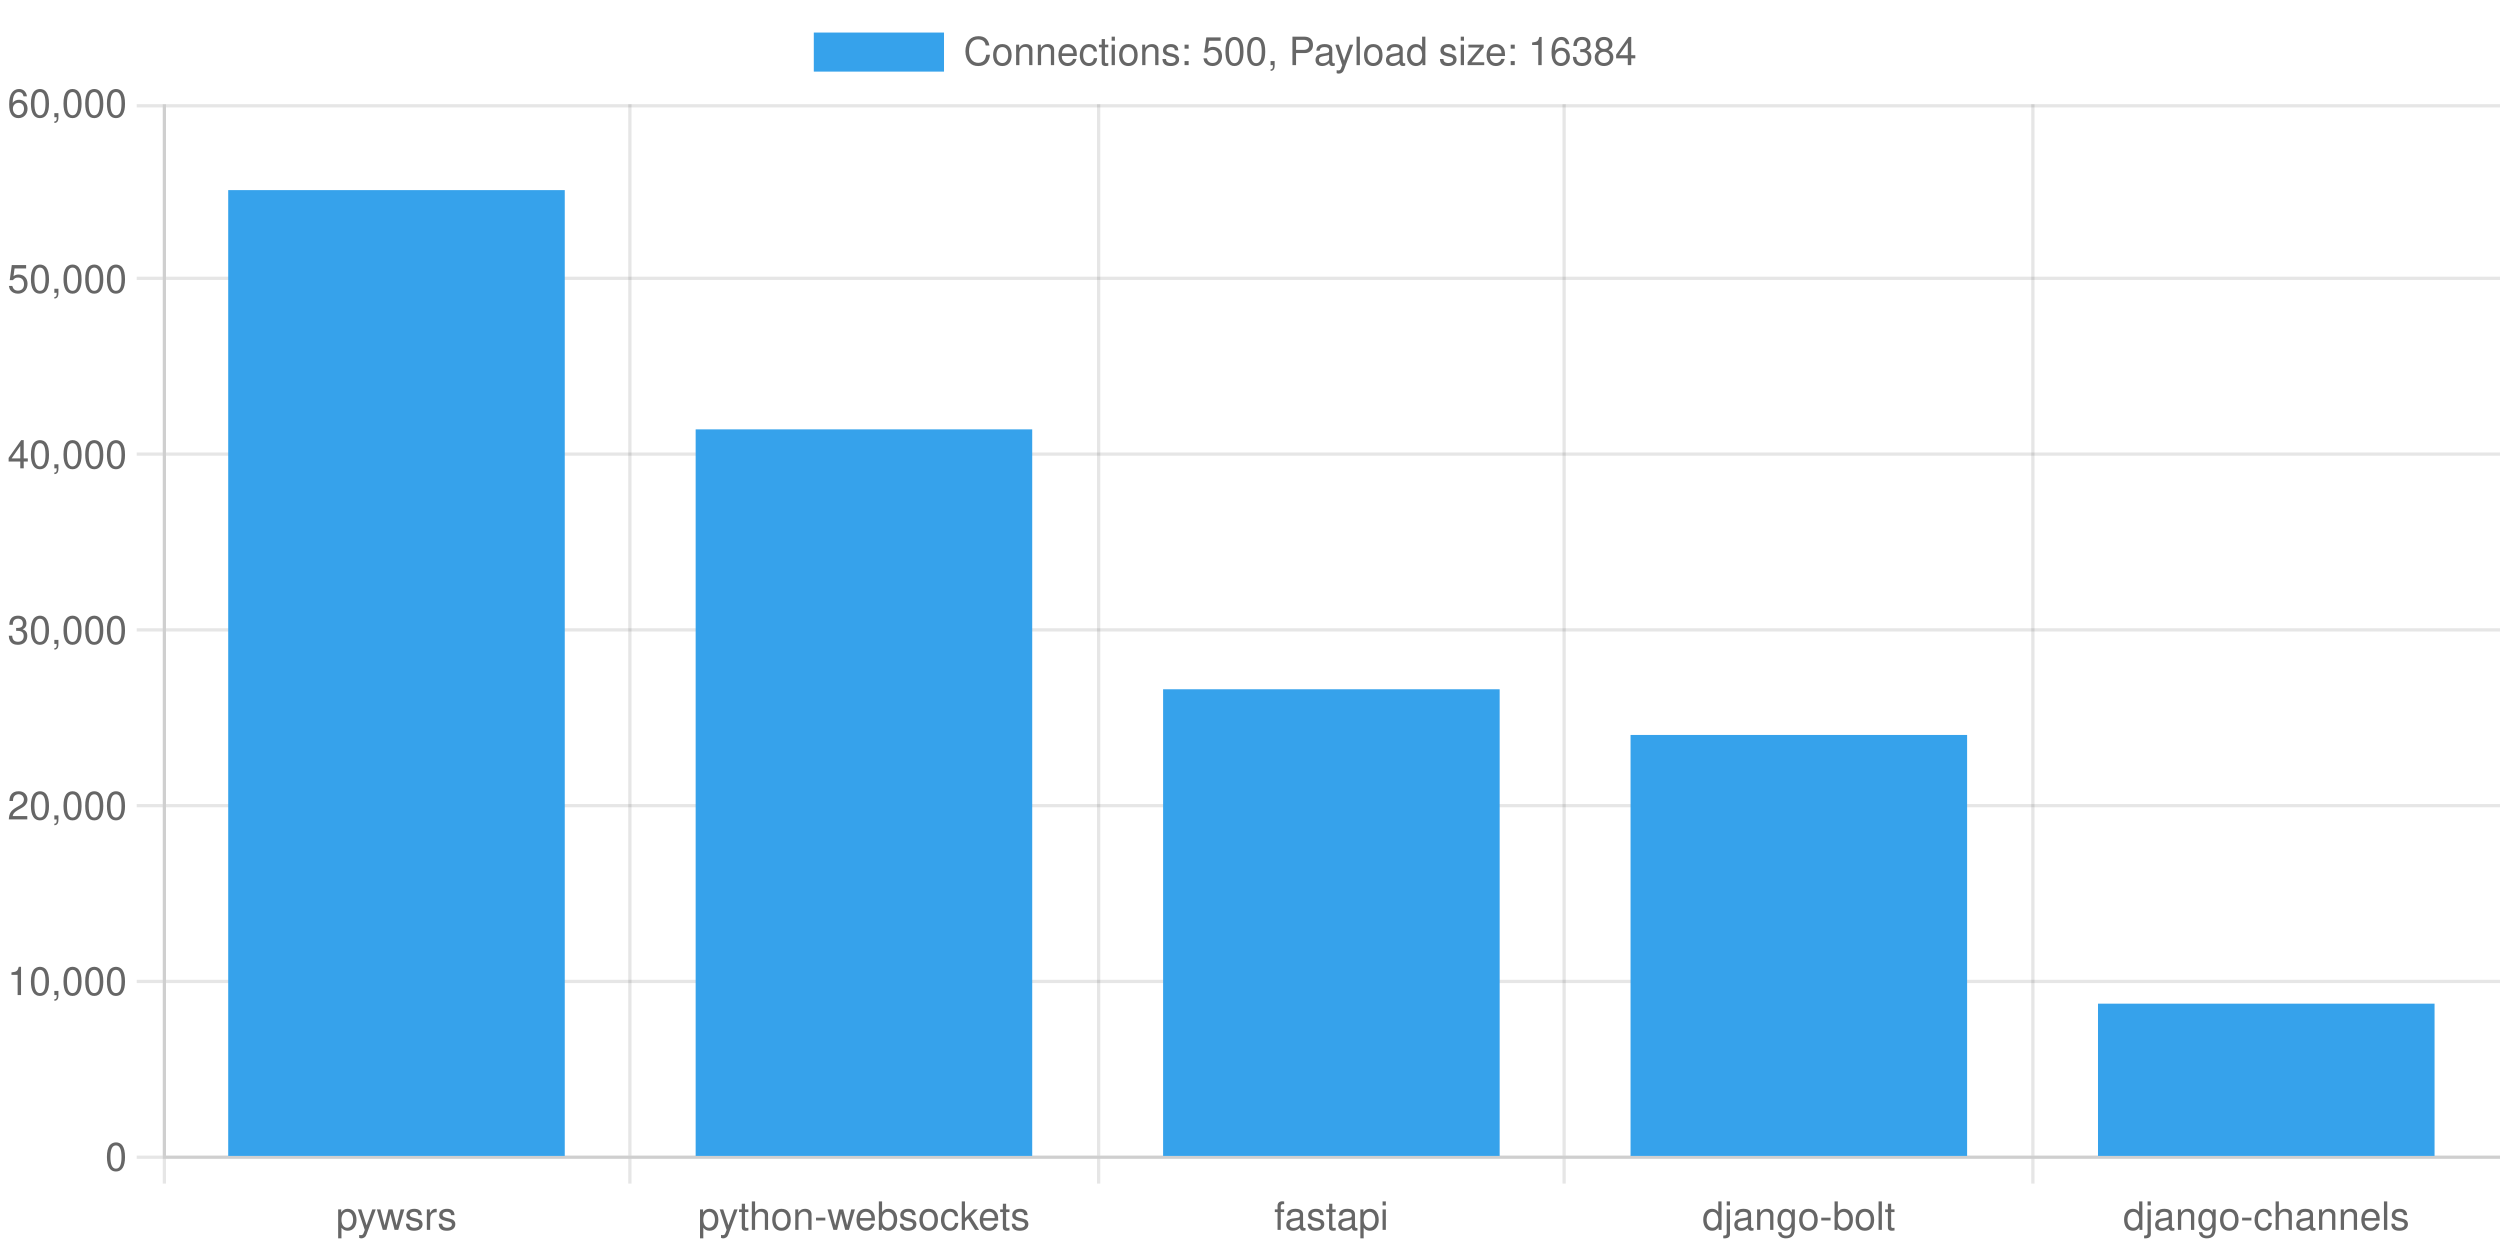
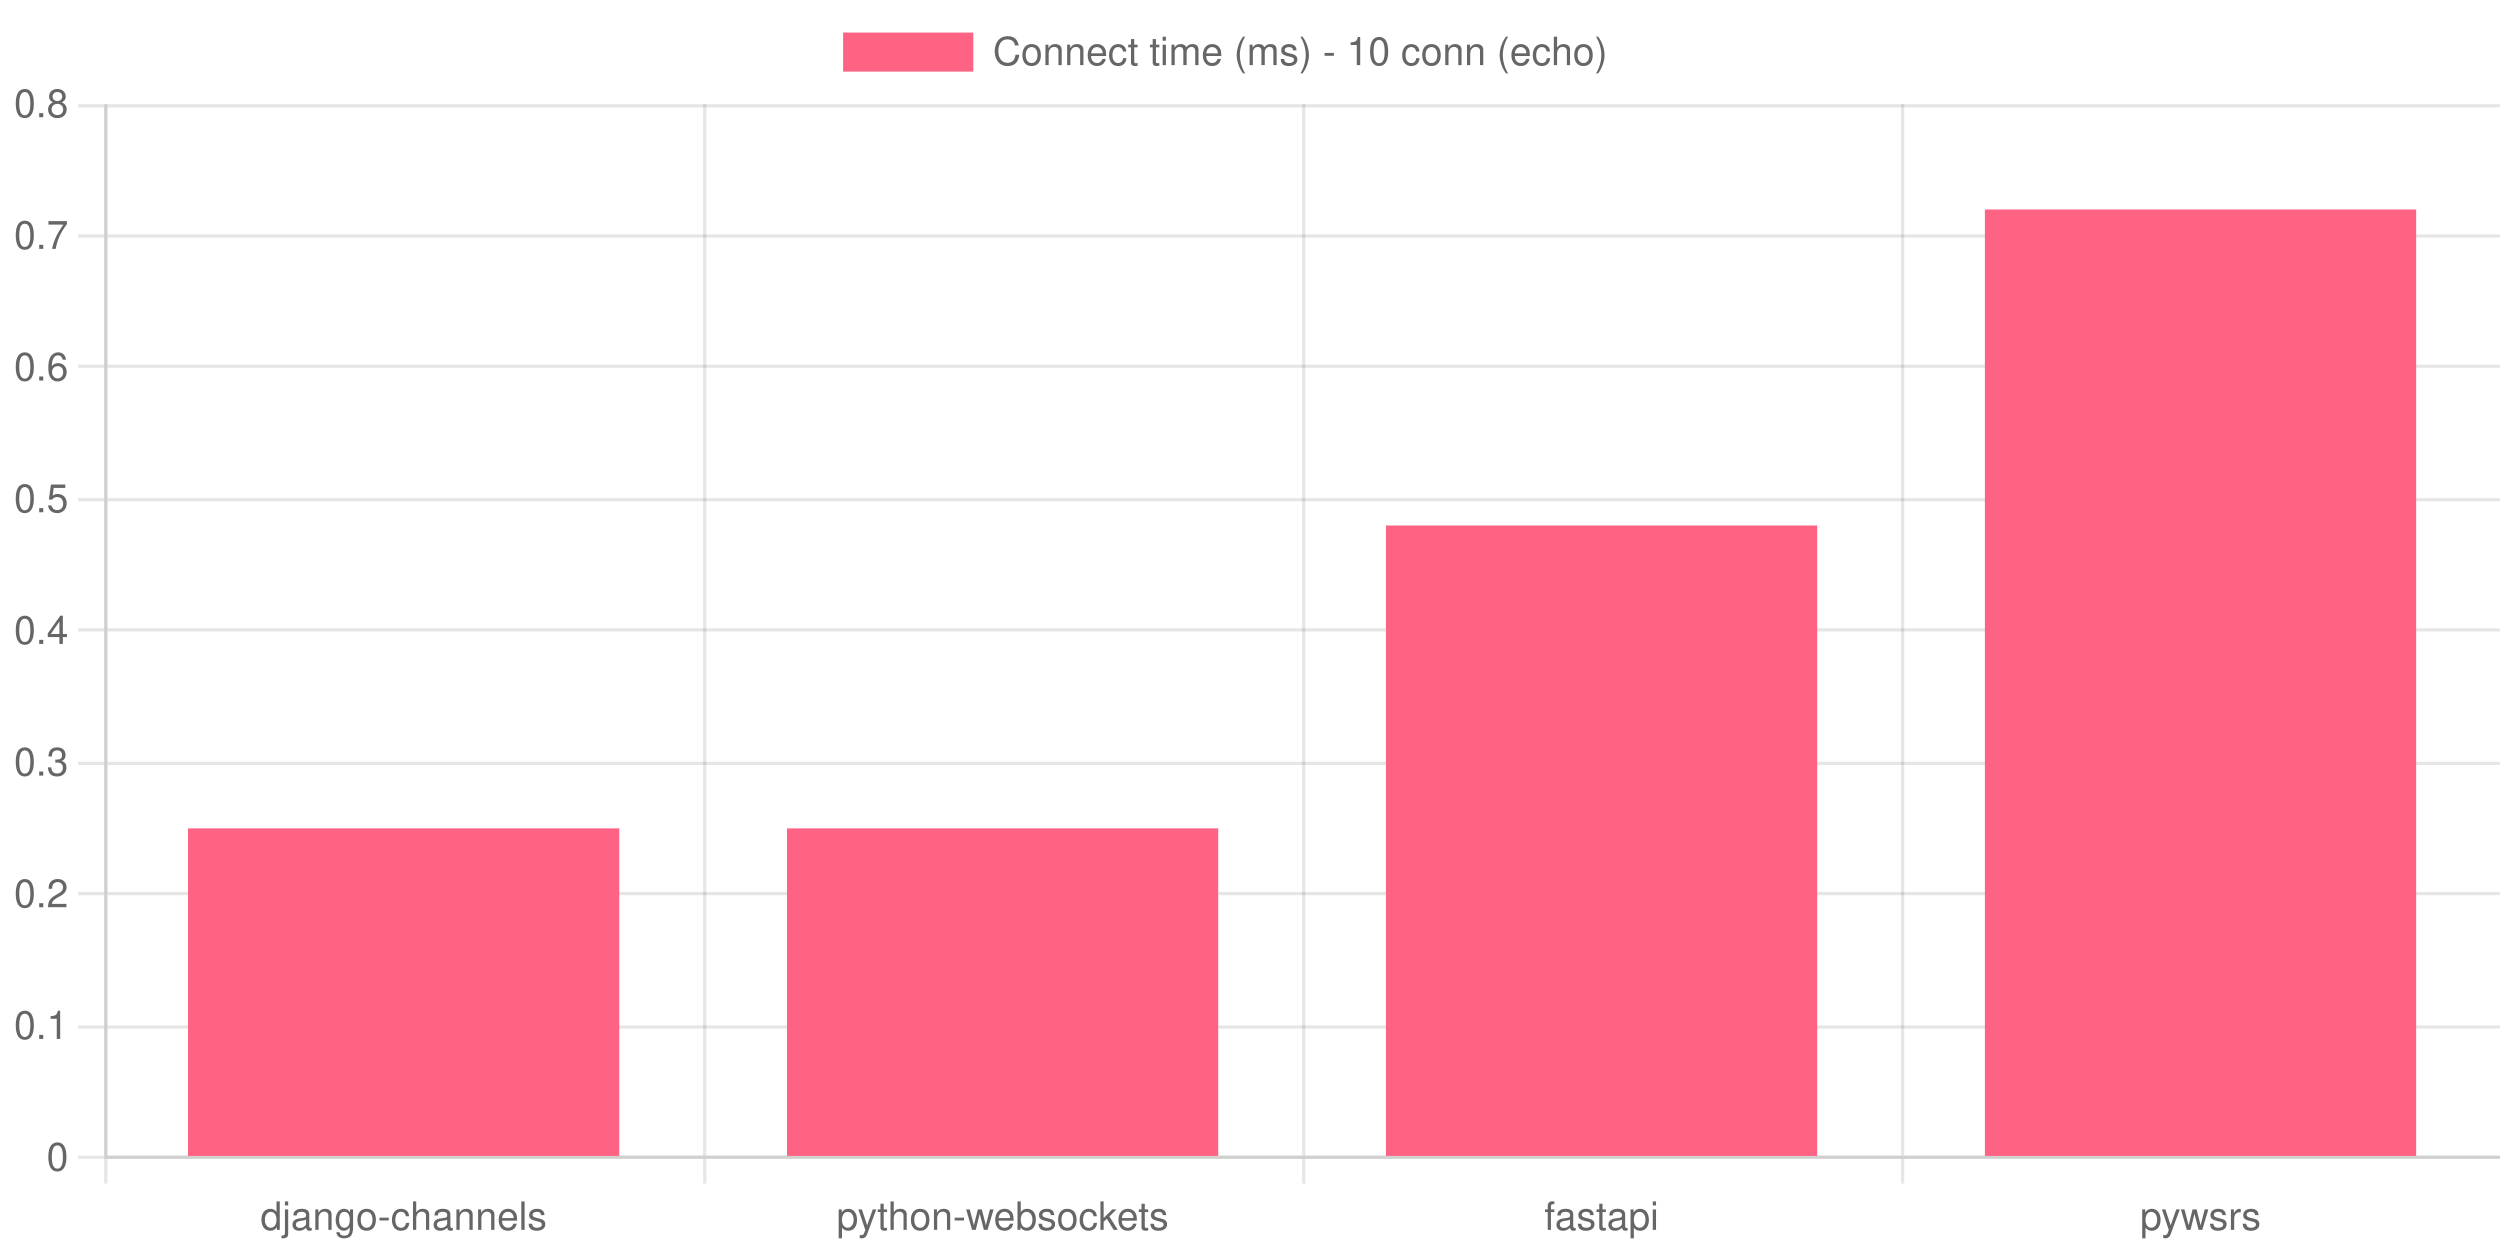
<svg xmlns="http://www.w3.org/2000/svg" version="1.1" width="768px" height="384px" viewBox="0 0 768 384">
  <defs>
    <clipPath id="clip-1" fill-rule="nonzero">
      <path d="M 0,0 L 0,32 768,32 768,0 Z" />
    </clipPath>
    <clipPath id="clip-2" fill-rule="nonzero">
      <path d="M 0,355.6 L 0,384 768,384 768,355.6 Z" />
    </clipPath>
    <clipPath id="clip-3" fill-rule="nonzero">
-       <path d="M 0,0 L 0,384 50,384 50,0 Z" />
+       <path d="M 0,0 L 0,384 32,384 32,0 Z" />
    </clipPath>
    <clipPath id="clip-4" fill-rule="nonzero">
-       <path d="M 50,32 L 50,355.6 768,355.6 768,32 Z" />
+       <path d="M 32,32 L 32,355.6 768,355.6 768,32 Z" />
    </clipPath>
  </defs>
  <g stroke="none" fill="transparent" fill-rule="nonzero" fill-opacity="1">
    <rect x="0" y="0" width="768" height="384" transform="matrix(1 0 0 1 0 0)" />
  </g>
  <g stroke="rgb(0,0,0)" stroke-width="1" stroke-linecap="butt" stroke-linejoin="miter" stroke-miterlimit="4" stroke-opacity="0.1" fill="none">
-     <path d="M 50.5,32 L 50.5,355" />
+     <path d="M 32.5,32 L 32.5,355" />
  </g>
  <g stroke="rgb(0,0,0)" stroke-width="1" stroke-linecap="butt" stroke-linejoin="miter" stroke-miterlimit="4" stroke-opacity="0.1" fill="none">
-     <path d="M 50.5,356 L 50.5,363.6" />
+     <path d="M 32.5,356 L 32.5,363.6" />
  </g>
  <g stroke="rgb(0,0,0)" stroke-width="1" stroke-linecap="butt" stroke-linejoin="miter" stroke-miterlimit="4" stroke-opacity="0.1" fill="none">
-     <path d="M 193.5,32 L 193.5,355" />
+     <path d="M 216.5,32 L 216.5,355" />
  </g>
  <g stroke="rgb(0,0,0)" stroke-width="1" stroke-linecap="butt" stroke-linejoin="miter" stroke-miterlimit="4" stroke-opacity="0.1" fill="none">
-     <path d="M 193.5,356 L 193.5,363.6" />
+     <path d="M 216.5,356 L 216.5,363.6" />
  </g>
  <g stroke="rgb(0,0,0)" stroke-width="1" stroke-linecap="butt" stroke-linejoin="miter" stroke-miterlimit="4" stroke-opacity="0.1" fill="none">
-     <path d="M 337.5,32 L 337.5,355" />
+     <path d="M 400.5,32 L 400.5,355" />
  </g>
  <g stroke="rgb(0,0,0)" stroke-width="1" stroke-linecap="butt" stroke-linejoin="miter" stroke-miterlimit="4" stroke-opacity="0.1" fill="none">
-     <path d="M 337.5,356 L 337.5,363.6" />
+     <path d="M 400.5,356 L 400.5,363.6" />
  </g>
  <g stroke="rgb(0,0,0)" stroke-width="1" stroke-linecap="butt" stroke-linejoin="miter" stroke-miterlimit="4" stroke-opacity="0.1" fill="none">
-     <path d="M 480.5,32 L 480.5,355" />
+     <path d="M 584.5,32 L 584.5,355" />
  </g>
  <g stroke="rgb(0,0,0)" stroke-width="1" stroke-linecap="butt" stroke-linejoin="miter" stroke-miterlimit="4" stroke-opacity="0.1" fill="none">
-     <path d="M 480.5,356 L 480.5,363.6" />
-   </g>
-   <g stroke="rgb(0,0,0)" stroke-width="1" stroke-linecap="butt" stroke-linejoin="miter" stroke-miterlimit="4" stroke-opacity="0.1" fill="none">
-     <path d="M 624.5,32 L 624.5,355" />
-   </g>
-   <g stroke="rgb(0,0,0)" stroke-width="1" stroke-linecap="butt" stroke-linejoin="miter" stroke-miterlimit="4" stroke-opacity="0.1" fill="none">
-     <path d="M 624.5,356 L 624.5,363.6" />
+     <path d="M 584.5,356 L 584.5,363.6" />
  </g>
  <g stroke="rgb(0,0,0)" stroke-width="1" stroke-linecap="butt" stroke-linejoin="miter" stroke-miterlimit="4" stroke-opacity="0.1" fill="none">
    <path d="M 768.5,32 L 768.5,355" />
  </g>
  <g stroke="rgb(0,0,0)" stroke-width="1" stroke-linecap="butt" stroke-linejoin="miter" stroke-miterlimit="4" stroke-opacity="0.1" fill="none">
    <path d="M 768.5,356 L 768.5,363.6" />
  </g>
  <g stroke="rgb(0,0,0)" stroke-width="1" stroke-linecap="butt" stroke-linejoin="miter" stroke-miterlimit="4" stroke-opacity="0.1" fill="none">
-     <path d="M 51,355.5 L 768,355.5" />
+     <path d="M 33,355.5 L 768,355.5" />
  </g>
  <g stroke="rgb(0,0,0)" stroke-width="1" stroke-linecap="butt" stroke-linejoin="miter" stroke-miterlimit="4" stroke-opacity="0.1" fill="none">
-     <path d="M 42,355.5 L 50,355.5" />
+     <path d="M 24,355.5 L 32,355.5" />
  </g>
  <g stroke="rgb(0,0,0)" stroke-width="1" stroke-linecap="butt" stroke-linejoin="miter" stroke-miterlimit="4" stroke-opacity="0.1" fill="none">
-     <path d="M 51,301.5 L 768,301.5" />
+     <path d="M 33,315.5 L 768,315.5" />
  </g>
  <g stroke="rgb(0,0,0)" stroke-width="1" stroke-linecap="butt" stroke-linejoin="miter" stroke-miterlimit="4" stroke-opacity="0.1" fill="none">
-     <path d="M 42,301.5 L 50,301.5" />
+     <path d="M 24,315.5 L 32,315.5" />
  </g>
  <g stroke="rgb(0,0,0)" stroke-width="1" stroke-linecap="butt" stroke-linejoin="miter" stroke-miterlimit="4" stroke-opacity="0.1" fill="none">
-     <path d="M 51,247.5 L 768,247.5" />
+     <path d="M 33,274.5 L 768,274.5" />
  </g>
  <g stroke="rgb(0,0,0)" stroke-width="1" stroke-linecap="butt" stroke-linejoin="miter" stroke-miterlimit="4" stroke-opacity="0.1" fill="none">
-     <path d="M 42,247.5 L 50,247.5" />
+     <path d="M 24,274.5 L 32,274.5" />
  </g>
  <g stroke="rgb(0,0,0)" stroke-width="1" stroke-linecap="butt" stroke-linejoin="miter" stroke-miterlimit="4" stroke-opacity="0.1" fill="none">
-     <path d="M 51,193.5 L 768,193.5" />
+     <path d="M 33,234.5 L 768,234.5" />
  </g>
  <g stroke="rgb(0,0,0)" stroke-width="1" stroke-linecap="butt" stroke-linejoin="miter" stroke-miterlimit="4" stroke-opacity="0.1" fill="none">
-     <path d="M 42,193.5 L 50,193.5" />
+     <path d="M 24,234.5 L 32,234.5" />
  </g>
  <g stroke="rgb(0,0,0)" stroke-width="1" stroke-linecap="butt" stroke-linejoin="miter" stroke-miterlimit="4" stroke-opacity="0.1" fill="none">
-     <path d="M 51,139.5 L 768,139.5" />
+     <path d="M 33,193.5 L 768,193.5" />
  </g>
  <g stroke="rgb(0,0,0)" stroke-width="1" stroke-linecap="butt" stroke-linejoin="miter" stroke-miterlimit="4" stroke-opacity="0.1" fill="none">
-     <path d="M 42,139.5 L 50,139.5" />
+     <path d="M 24,193.5 L 32,193.5" />
  </g>
  <g stroke="rgb(0,0,0)" stroke-width="1" stroke-linecap="butt" stroke-linejoin="miter" stroke-miterlimit="4" stroke-opacity="0.1" fill="none">
-     <path d="M 51,85.5 L 768,85.5" />
+     <path d="M 33,153.5 L 768,153.5" />
  </g>
  <g stroke="rgb(0,0,0)" stroke-width="1" stroke-linecap="butt" stroke-linejoin="miter" stroke-miterlimit="4" stroke-opacity="0.1" fill="none">
-     <path d="M 42,85.5 L 50,85.5" />
+     <path d="M 24,153.5 L 32,153.5" />
  </g>
  <g stroke="rgb(0,0,0)" stroke-width="1" stroke-linecap="butt" stroke-linejoin="miter" stroke-miterlimit="4" stroke-opacity="0.1" fill="none">
-     <path d="M 51,32.5 L 768,32.5" />
+     <path d="M 33,112.5 L 768,112.5" />
  </g>
  <g stroke="rgb(0,0,0)" stroke-width="1" stroke-linecap="butt" stroke-linejoin="miter" stroke-miterlimit="4" stroke-opacity="0.1" fill="none">
-     <path d="M 42,32.5 L 50,32.5" />
+     <path d="M 24,112.5 L 32,112.5" />
  </g>
-   <g stroke="none" fill="rgb(54,162,235)" fill-rule="nonzero" fill-opacity="1" clip-path="url(#clip-1)">
-     <path d="M 250,10 L 250,22 290,22 290,10 Z" />
+   <g stroke="rgb(0,0,0)" stroke-width="1" stroke-linecap="butt" stroke-linejoin="miter" stroke-miterlimit="4" stroke-opacity="0.1" fill="none">
+     <path d="M 33,72.5 L 768,72.5" />
+   </g>
+   <g stroke="rgb(0,0,0)" stroke-width="1" stroke-linecap="butt" stroke-linejoin="miter" stroke-miterlimit="4" stroke-opacity="0.1" fill="none">
+     <path d="M 24,72.5 L 32,72.5" />
+   </g>
+   <g stroke="rgb(0,0,0)" stroke-width="1" stroke-linecap="butt" stroke-linejoin="miter" stroke-miterlimit="4" stroke-opacity="0.1" fill="none">
+     <path d="M 33,32.5 L 768,32.5" />
+   </g>
+   <g stroke="rgb(0,0,0)" stroke-width="1" stroke-linecap="butt" stroke-linejoin="miter" stroke-miterlimit="4" stroke-opacity="0.1" fill="none">
+     <path d="M 24,32.5 L 32,32.5" />
+   </g>
+   <g stroke="none" fill="rgb(255,99,132)" fill-rule="nonzero" fill-opacity="1" clip-path="url(#clip-1)">
+     <path d="M 259,10 L 259,22 299,22 299,10 Z" />
  </g>
  <g stroke="none" fill="#666" fill-rule="nonzero" fill-opacity="1" clip-path="url(#clip-1)">
    <text style="font:normal 12px 'Helvetica Neue', 'Helvetica', 'Arial', sans-serif;" text-anchor="start" dominant-baseline="middle" transform="matrix(1 0 0 1 0 0)">
-       <tspan x="296" y="16">Connections: 500, Payload size: 16384</tspan>
+       <tspan x="305" y="16">Connect time (ms) - 10 conn (echo)</tspan>
    </text>
  </g>
  <g stroke="rgb(0,0,0)" stroke-width="1" stroke-linecap="butt" stroke-linejoin="miter" stroke-miterlimit="4" stroke-opacity="0.1" fill="none">
-     <path d="M 50,355.5 L 769,355.5" />
+     <path d="M 32,355.5 L 769,355.5" />
  </g>
  <g stroke="none" fill="#666" fill-rule="nonzero" fill-opacity="1" clip-path="url(#clip-2)">
-     <text style="font:normal 12px 'Helvetica Neue', 'Helvetica', 'Arial', sans-serif;" text-anchor="middle" dominant-baseline="middle" transform="matrix(1 0 0 1 121.8 366.6)">
-       <tspan x="0" y="7.2">pywsrs</tspan>
+     <text style="font:normal 12px 'Helvetica Neue', 'Helvetica', 'Arial', sans-serif;" text-anchor="middle" dominant-baseline="middle" transform="matrix(1 0 0 1 124 366.6)">
+       <tspan x="0" y="7.2">django-channels</tspan>
    </text>
  </g>
  <g stroke="none" fill="#666" fill-rule="nonzero" fill-opacity="1" clip-path="url(#clip-2)">
-     <text style="font:normal 12px 'Helvetica Neue', 'Helvetica', 'Arial', sans-serif;" text-anchor="middle" dominant-baseline="middle" transform="matrix(1 0 0 1 265.4 366.6)">
+     <text style="font:normal 12px 'Helvetica Neue', 'Helvetica', 'Arial', sans-serif;" text-anchor="middle" dominant-baseline="middle" transform="matrix(1 0 0 1 308 366.6)">
      <tspan x="0" y="7.2">python-websockets</tspan>
    </text>
  </g>
  <g stroke="none" fill="#666" fill-rule="nonzero" fill-opacity="1" clip-path="url(#clip-2)">
-     <text style="font:normal 12px 'Helvetica Neue', 'Helvetica', 'Arial', sans-serif;" text-anchor="middle" dominant-baseline="middle" transform="matrix(1 0 0 1 409 366.6)">
+     <text style="font:normal 12px 'Helvetica Neue', 'Helvetica', 'Arial', sans-serif;" text-anchor="middle" dominant-baseline="middle" transform="matrix(1 0 0 1 492 366.6)">
      <tspan x="0" y="7.2">fastapi</tspan>
    </text>
  </g>
  <g stroke="none" fill="#666" fill-rule="nonzero" fill-opacity="1" clip-path="url(#clip-2)">
-     <text style="font:normal 12px 'Helvetica Neue', 'Helvetica', 'Arial', sans-serif;" text-anchor="middle" dominant-baseline="middle" transform="matrix(1 0 0 1 552.6 366.6)">
-       <tspan x="0" y="7.2">django-bolt</tspan>
-     </text>
-   </g>
-   <g stroke="none" fill="#666" fill-rule="nonzero" fill-opacity="1" clip-path="url(#clip-2)">
-     <text style="font:normal 12px 'Helvetica Neue', 'Helvetica', 'Arial', sans-serif;" text-anchor="middle" dominant-baseline="middle" transform="matrix(1 0 0 1 696.2 366.6)">
-       <tspan x="0" y="7.2">django-channels</tspan>
+     <text style="font:normal 12px 'Helvetica Neue', 'Helvetica', 'Arial', sans-serif;" text-anchor="middle" dominant-baseline="middle" transform="matrix(1 0 0 1 676 366.6)">
+       <tspan x="0" y="7.2">pywsrs</tspan>
    </text>
  </g>
  <g stroke="rgb(0,0,0)" stroke-width="1" stroke-linecap="butt" stroke-linejoin="miter" stroke-miterlimit="4" stroke-opacity="0.1" fill="none">
-     <path d="M 50.5,32 L 50.5,356" />
+     <path d="M 32.5,32 L 32.5,356" />
  </g>
  <g stroke="none" fill="#666" fill-rule="nonzero" fill-opacity="1" clip-path="url(#clip-3)">
-     <text style="font:normal 12px 'Helvetica Neue', 'Helvetica', 'Arial', sans-serif;" text-anchor="end" dominant-baseline="middle" transform="matrix(1 0 0 1 39 355.6)">
+     <text style="font:normal 12px 'Helvetica Neue', 'Helvetica', 'Arial', sans-serif;" text-anchor="end" dominant-baseline="middle" transform="matrix(1 0 0 1 21 355.6)">
      <tspan x="0" y="0">0</tspan>
    </text>
  </g>
  <g stroke="none" fill="#666" fill-rule="nonzero" fill-opacity="1" clip-path="url(#clip-3)">
-     <text style="font:normal 12px 'Helvetica Neue', 'Helvetica', 'Arial', sans-serif;" text-anchor="end" dominant-baseline="middle" transform="matrix(1 0 0 1 39 301.6667)">
-       <tspan x="0" y="0">10,000</tspan>
+     <text style="font:normal 12px 'Helvetica Neue', 'Helvetica', 'Arial', sans-serif;" text-anchor="end" dominant-baseline="middle" transform="matrix(1 0 0 1 21 315.15)">
+       <tspan x="0" y="0">0.1</tspan>
    </text>
  </g>
  <g stroke="none" fill="#666" fill-rule="nonzero" fill-opacity="1" clip-path="url(#clip-3)">
-     <text style="font:normal 12px 'Helvetica Neue', 'Helvetica', 'Arial', sans-serif;" text-anchor="end" dominant-baseline="middle" transform="matrix(1 0 0 1 39 247.7333)">
-       <tspan x="0" y="0">20,000</tspan>
+     <text style="font:normal 12px 'Helvetica Neue', 'Helvetica', 'Arial', sans-serif;" text-anchor="end" dominant-baseline="middle" transform="matrix(1 0 0 1 21 274.7)">
+       <tspan x="0" y="0">0.2</tspan>
    </text>
  </g>
  <g stroke="none" fill="#666" fill-rule="nonzero" fill-opacity="1" clip-path="url(#clip-3)">
-     <text style="font:normal 12px 'Helvetica Neue', 'Helvetica', 'Arial', sans-serif;" text-anchor="end" dominant-baseline="middle" transform="matrix(1 0 0 1 39 193.8)">
-       <tspan x="0" y="0">30,000</tspan>
+     <text style="font:normal 12px 'Helvetica Neue', 'Helvetica', 'Arial', sans-serif;" text-anchor="end" dominant-baseline="middle" transform="matrix(1 0 0 1 21 234.25)">
+       <tspan x="0" y="0">0.3</tspan>
    </text>
  </g>
  <g stroke="none" fill="#666" fill-rule="nonzero" fill-opacity="1" clip-path="url(#clip-3)">
-     <text style="font:normal 12px 'Helvetica Neue', 'Helvetica', 'Arial', sans-serif;" text-anchor="end" dominant-baseline="middle" transform="matrix(1 0 0 1 39 139.8667)">
-       <tspan x="0" y="0">40,000</tspan>
+     <text style="font:normal 12px 'Helvetica Neue', 'Helvetica', 'Arial', sans-serif;" text-anchor="end" dominant-baseline="middle" transform="matrix(1 0 0 1 21 193.8)">
+       <tspan x="0" y="0">0.4</tspan>
    </text>
  </g>
  <g stroke="none" fill="#666" fill-rule="nonzero" fill-opacity="1" clip-path="url(#clip-3)">
-     <text style="font:normal 12px 'Helvetica Neue', 'Helvetica', 'Arial', sans-serif;" text-anchor="end" dominant-baseline="middle" transform="matrix(1 0 0 1 39 85.93333)">
-       <tspan x="0" y="0">50,000</tspan>
+     <text style="font:normal 12px 'Helvetica Neue', 'Helvetica', 'Arial', sans-serif;" text-anchor="end" dominant-baseline="middle" transform="matrix(1 0 0 1 21 153.35)">
+       <tspan x="0" y="0">0.5</tspan>
    </text>
  </g>
  <g stroke="none" fill="#666" fill-rule="nonzero" fill-opacity="1" clip-path="url(#clip-3)">
-     <text style="font:normal 12px 'Helvetica Neue', 'Helvetica', 'Arial', sans-serif;" text-anchor="end" dominant-baseline="middle" transform="matrix(1 0 0 1 39 32)">
-       <tspan x="0" y="0">60,000</tspan>
+     <text style="font:normal 12px 'Helvetica Neue', 'Helvetica', 'Arial', sans-serif;" text-anchor="end" dominant-baseline="middle" transform="matrix(1 0 0 1 21 112.9)">
+       <tspan x="0" y="0">0.6</tspan>
    </text>
  </g>
-   <g stroke="none" fill="rgb(54,162,235)" fill-rule="nonzero" fill-opacity="1" clip-path="url(#clip-4)">
-     <path d="M 70.104,58.402 L 70.104,355.1 173.496,355.1 173.496,58.402 Z" />
+   <g stroke="none" fill="#666" fill-rule="nonzero" fill-opacity="1" clip-path="url(#clip-3)">
+     <text style="font:normal 12px 'Helvetica Neue', 'Helvetica', 'Arial', sans-serif;" text-anchor="end" dominant-baseline="middle" transform="matrix(1 0 0 1 21 72.45)">
+       <tspan x="0" y="0">0.7</tspan>
+     </text>
  </g>
-   <g stroke="none" fill="rgb(54,162,235)" fill-rule="nonzero" fill-opacity="1" clip-path="url(#clip-4)">
-     <path d="M 213.704,131.901 L 213.704,355.1 317.096,355.1 317.096,131.901 Z" />
+   <g stroke="none" fill="#666" fill-rule="nonzero" fill-opacity="1" clip-path="url(#clip-3)">
+     <text style="font:normal 12px 'Helvetica Neue', 'Helvetica', 'Arial', sans-serif;" text-anchor="end" dominant-baseline="middle" transform="matrix(1 0 0 1 21 32)">
+       <tspan x="0" y="0">0.8</tspan>
+     </text>
  </g>
-   <g stroke="none" fill="rgb(54,162,235)" fill-rule="nonzero" fill-opacity="1" clip-path="url(#clip-4)">
-     <path d="M 357.304,211.742 L 357.304,355.1 460.696,355.1 460.696,211.742 Z" />
+   <g stroke="none" fill="rgb(255,99,132)" fill-rule="nonzero" fill-opacity="1" clip-path="url(#clip-4)">
+     <path d="M 57.76,254.475 L 57.76,355.1 190.24,355.1 190.24,254.475 Z" />
  </g>
-   <g stroke="none" fill="rgb(54,162,235)" fill-rule="nonzero" fill-opacity="1" clip-path="url(#clip-4)">
-     <path d="M 500.904,225.777 L 500.904,355.1 604.296,355.1 604.296,225.777 Z" />
+   <g stroke="none" fill="rgb(255,99,132)" fill-rule="nonzero" fill-opacity="1" clip-path="url(#clip-4)">
+     <path d="M 241.76,254.475 L 241.76,355.1 374.24,355.1 374.24,254.475 Z" />
  </g>
-   <g stroke="none" fill="rgb(54,162,235)" fill-rule="nonzero" fill-opacity="1" clip-path="url(#clip-4)">
-     <path d="M 644.504,308.326 L 644.504,355.1 747.896,355.1 747.896,308.326 Z" />
+   <g stroke="none" fill="rgb(255,99,132)" fill-rule="nonzero" fill-opacity="1" clip-path="url(#clip-4)">
+     <path d="M 425.76,161.44 L 425.76,355.1 558.24,355.1 558.24,161.44 Z" />
+   </g>
+   <g stroke="none" fill="rgb(255,99,132)" fill-rule="nonzero" fill-opacity="1" clip-path="url(#clip-4)">
+     <path d="M 609.76,64.36 L 609.76,355.1 742.24,355.1 742.24,64.36 Z" />
  </g>
</svg>
